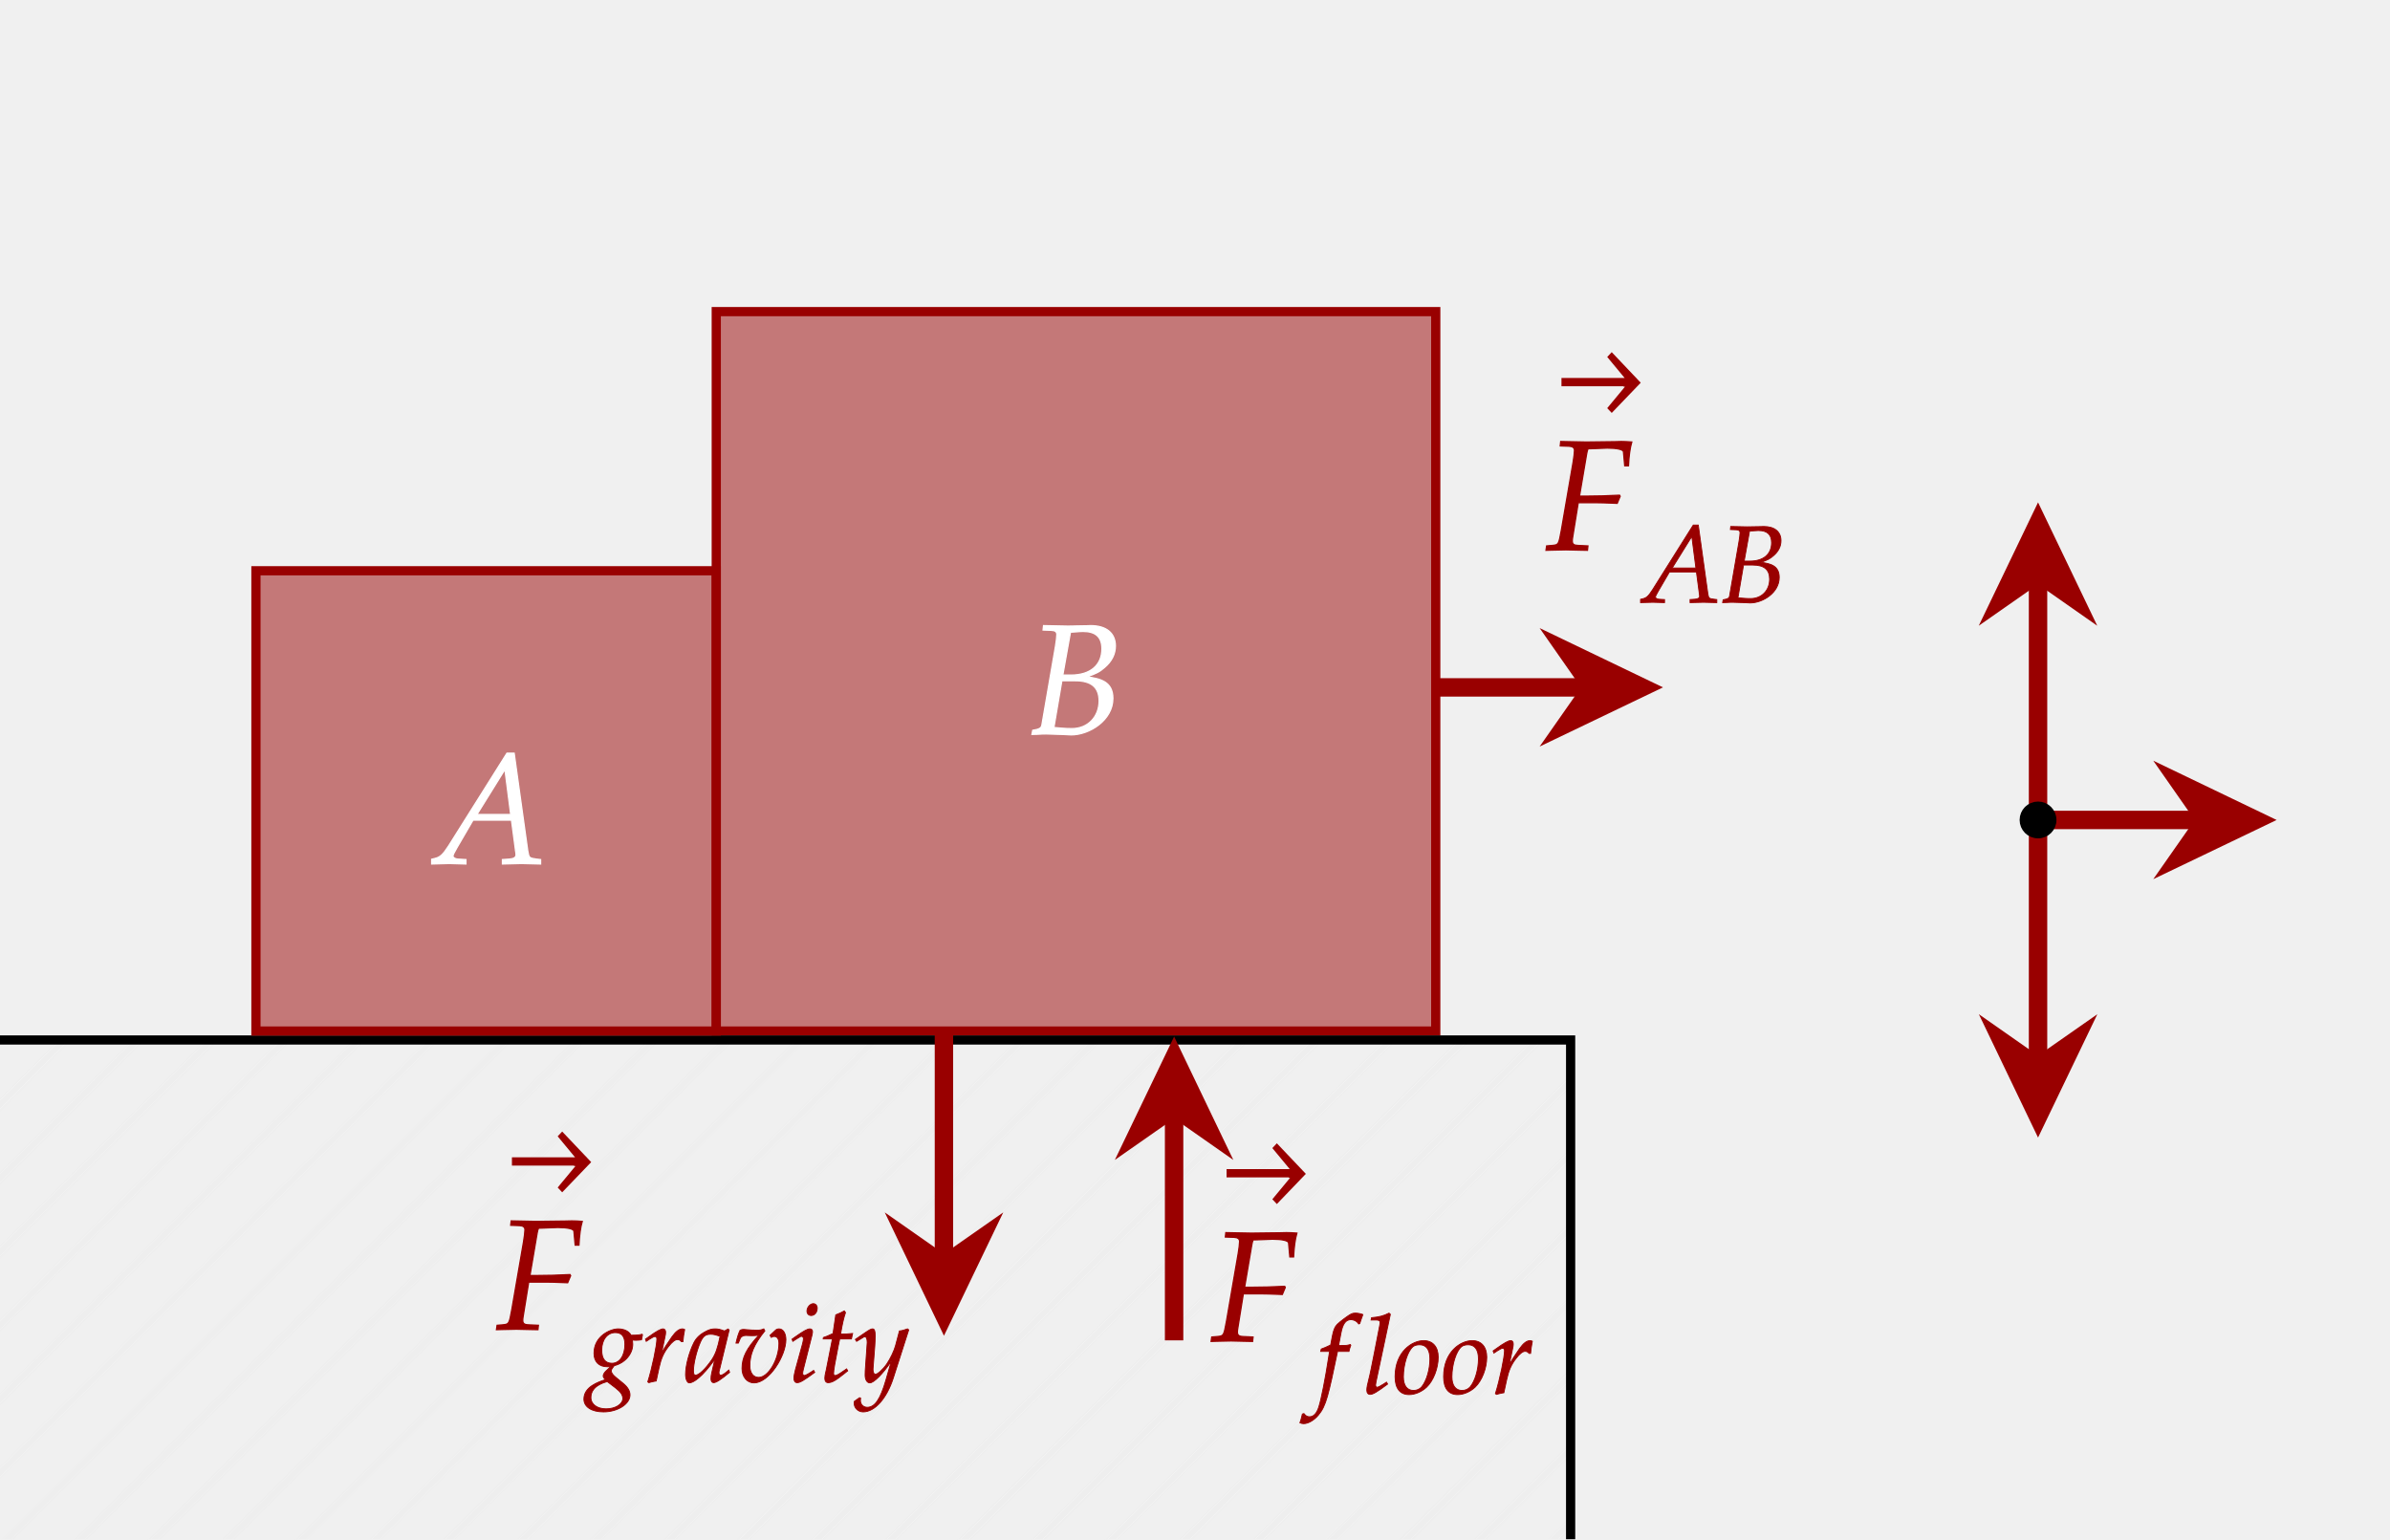
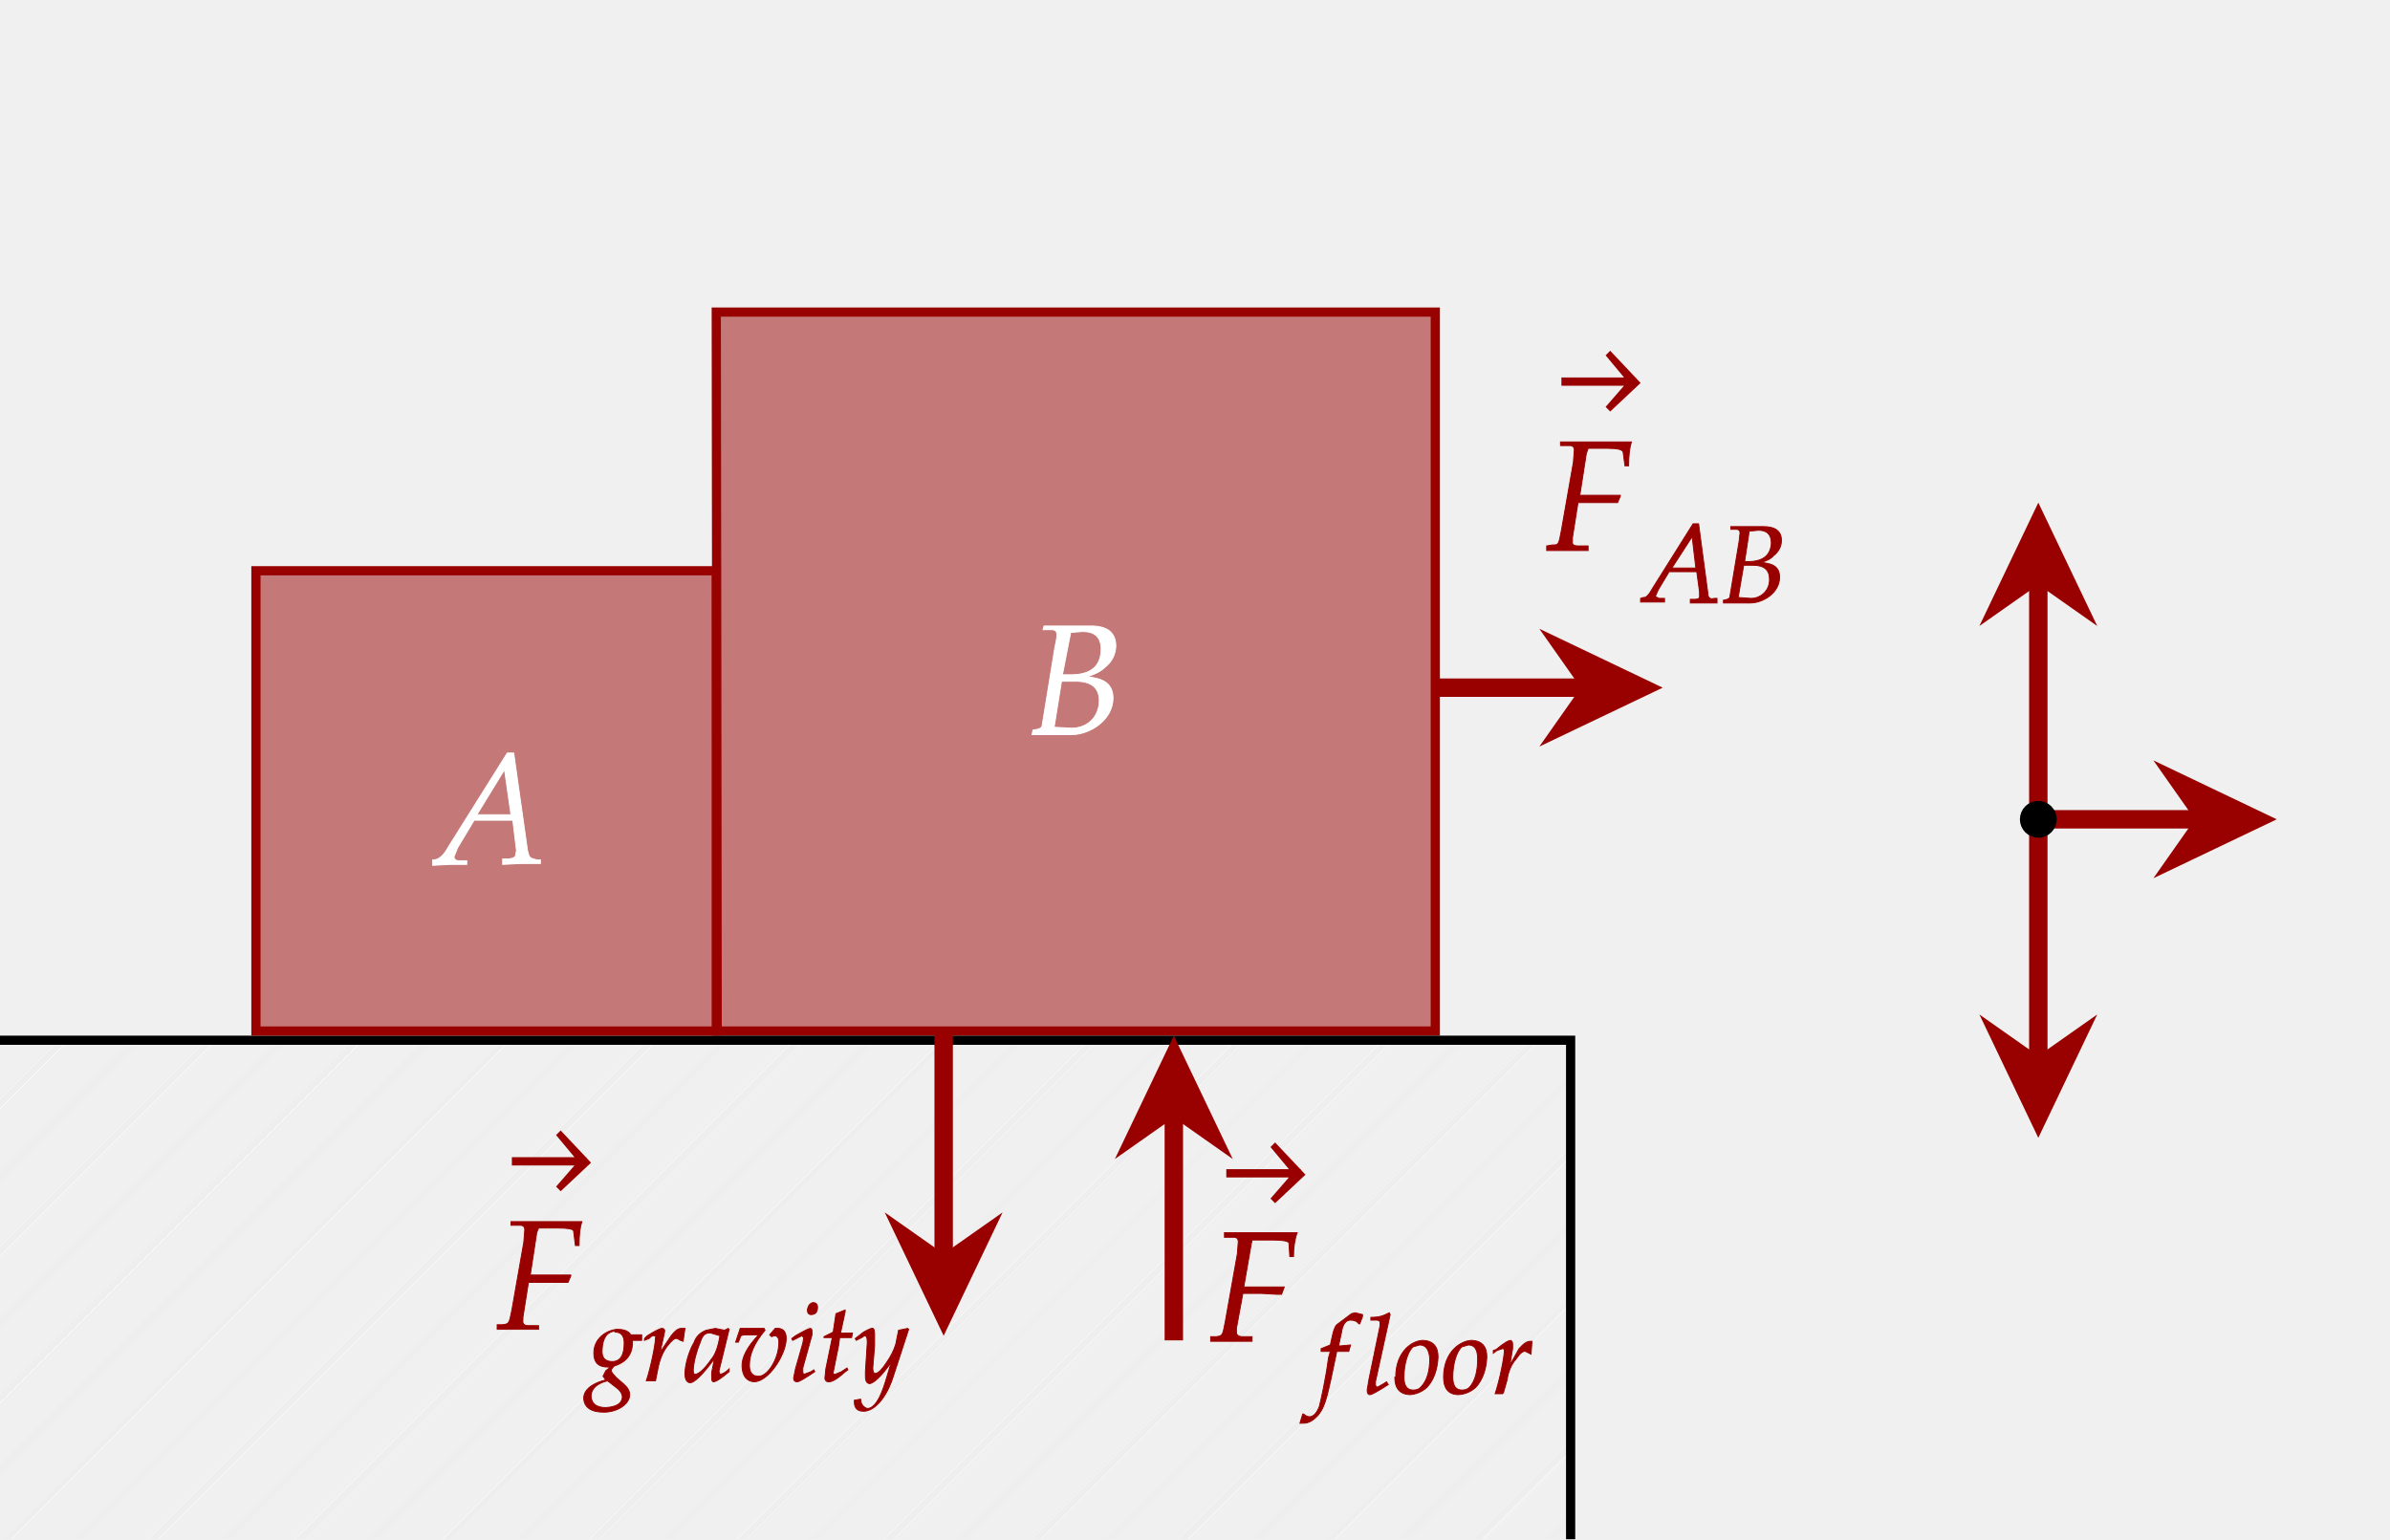
- <svg xmlns="http://www.w3.org/2000/svg" x="0" y="0" width="259.6" height="167.2" style="         width:259.6px;         height:167.2px;         background: transparent;         fill: none; ">
+ <svg xmlns="http://www.w3.org/2000/svg" width="259.6" height="167.2" style="width:259.6px;height:167.2px;background:0 0;fill:none">
  <svg />
  <svg class="role-diagram-draw-area">
-     <g class="shapes-region" style="stroke: black; fill: none;">
+     <g class="shapes-region" style="stroke:#000;fill:none">
      <g class="arrow-line">
-         <path class="connection real" stroke-dasharray="" d="  M222.87,89.07 L243.29,89.07" style="stroke: rgb(153, 0, 0); stroke-opacity: 1; stroke-width: 2; fill: none; fill-opacity: 1;" />
-         <g stroke="none" fill="rgb(153,0,0)" fill-opacity="1" transform="matrix(-1,1.2246467991473532e-16,-1.2246467991473532e-16,-1,247.2857,89.07143)" style="stroke: none; fill: rgb(153, 0, 0); stroke-width: 2;">
-           <path d=" M13.4,-6.43 L0,0 L13.4,6.44 L8.9,0 Z" />
-         </g>
+         <path d="M222.9 89h20.4" class="connection real" style="stroke:#900;stroke-opacity:1;stroke-width:2;fill:none;fill-opacity:1" />
+         <path fill="#900" stroke="none" d="M13.4-6.4 0 0l13.4 6.4L8.9 0Z" style="stroke:none;fill:#900;stroke-width:2" transform="matrix(-1 0 0 -1 247.3 89)" />
      </g>
      <g class="composite-shape">
-         <path class="real" d=" M77.8,33.85 L155.95,33.85 L155.95,112 L77.8,112 Z" style="stroke-width: 1; stroke: rgb(153, 0, 0); stroke-opacity: 1; fill: rgb(153, 0, 0); fill-opacity: 0.5;" />
+         <path d="M77.8 33.9h78.1V112h-78Z" class="real" style="stroke-width:1;stroke:#900;stroke-opacity:1;fill:#900;fill-opacity:.5" />
      </g>
      <g class="composite-shape">
        <defs>
-           <pattern id="_pgfunu2iqfl9" x="0" y="0" width="11.314" height="11.314" patternTransform="rotate(45,0,0)" patternUnits="userSpaceOnUse">
-             <path d="M0,0 L0,11.314" style="stroke: rgb(238, 238, 238); stroke-opacity: 1; stroke-width: 1; fill: none;" />
-             <path d="M5.657,0 L5.657,11.314" style="stroke: rgb(238, 238, 238); stroke-opacity: 1; stroke-width: 1; fill: none;" />
-             <path d="M11.314,0 L11.314,11.314" style="stroke: rgb(238, 238, 238); stroke-opacity: 1; stroke-width: 1; fill: none;" />
+           <pattern id="_pgfunu2iqfl9" width="11.3" height="11.3" x="0" y="0" patternTransform="rotate(45 0 0)" patternUnits="userSpaceOnUse">
+             <path d="M0 0v11.3M5.7 0v11.3M11.3 0v11.3" style="stroke:#eee;stroke-opacity:1;stroke-width:1;fill:none" />
          </pattern>
        </defs>
-         <path class="real" d=" M-5,112.97 L170.6,112.97 L170.6,172.43 L-5,172.43 Z" style="stroke-width: 1; stroke: rgb(0, 0, 0); fill: url(&quot;#_pgfunu2iqfl9&quot;); fill-opacity: 1;" />
+         <path d="M-5 113h175.6v59.4H-5Z" class="real" style="stroke-width:1;stroke:#000;fill:url(#_pgfunu2iqfl9);fill-opacity:1" />
      </g>
      <g class="composite-shape">
-         <path class="real" d=" M27.8,62 L77.8,62 L77.8,112 L27.8,112 Z" style="stroke-width: 1; stroke: rgb(153, 0, 0); stroke-opacity: 1; fill: rgb(153, 0, 0); fill-opacity: 0.5;" />
+         <path d="M27.8 62h50v50h-50Z" class="real" style="stroke-width:1;stroke:#900;stroke-opacity:1;fill:#900;fill-opacity:.5" />
      </g>
      <g class="arrow-line">
-         <path class="connection real" stroke-dasharray="" d="  M102.53,112.1 L102.53,141.1" style="stroke: rgb(153, 0, 0); stroke-opacity: 1; stroke-width: 2; fill: none; fill-opacity: 1;" />
-         <g stroke="none" fill="rgb(153,0,0)" fill-opacity="1" transform="matrix(-1.8369701987210297e-16,-1,1,-1.8369701987210297e-16,102.5333,145.1)" style="stroke: none; fill: rgb(153, 0, 0); stroke-width: 2;">
-           <path d=" M13.4,-6.43 L0,0 L13.4,6.44 L8.9,0 Z" />
-         </g>
+         <path d="M102.5 112.1v29" class="connection real" style="stroke:#900;stroke-opacity:1;stroke-width:2;fill:none;fill-opacity:1" />
+         <path fill="#900" stroke="none" d="M13.4-6.4 0 0l13.4 6.4L8.9 0Z" style="stroke:none;fill:#900;stroke-width:2" transform="rotate(-90 123.8 21.3)" />
      </g>
      <g class="arrow-line">
-         <path class="connection real" stroke-dasharray="" d="  M127.53,116.6 L127.53,145.6" style="stroke: rgb(153, 0, 0); stroke-opacity: 1; stroke-width: 2; fill: none; fill-opacity: 1;" />
-         <g stroke="none" fill="rgb(153,0,0)" fill-opacity="1" transform="matrix(6.123233995736766e-17,1,-1,6.123233995736766e-17,127.5333,112.6)" style="stroke: none; fill: rgb(153, 0, 0); stroke-width: 2;">
-           <path d=" M13.4,-6.43 L0,0 L13.4,6.44 L8.9,0 Z" />
-         </g>
+         <path d="M127.5 116.6v29" class="connection real" style="stroke:#900;stroke-opacity:1;stroke-width:2;fill:none;fill-opacity:1" />
+         <path fill="#900" stroke="none" d="M13.4-6.4 0 0l13.4 6.4L8.9 0Z" style="stroke:none;fill:#900;stroke-width:2" transform="rotate(90 7.5 120)" />
      </g>
      <g class="arrow-line">
-         <path class="connection real" stroke-dasharray="" d="  M221.37,90.57 L221.37,119.57" style="stroke: rgb(153, 0, 0); stroke-opacity: 1; stroke-width: 2; fill: none; fill-opacity: 1;" />
-         <g stroke="none" fill="rgb(153,0,0)" fill-opacity="1" transform="matrix(-1.8369701987210297e-16,-1,1,-1.8369701987210297e-16,221.3714,123.5714)" style="stroke: none; fill: rgb(153, 0, 0); stroke-width: 2;">
-           <path d=" M13.4,-6.43 L0,0 L13.4,6.44 L8.9,0 Z" />
-         </g>
+         <path d="M221.4 90.6v29" class="connection real" style="stroke:#900;stroke-opacity:1;stroke-width:2;fill:none;fill-opacity:1" />
+         <path fill="#900" stroke="none" d="M13.4-6.4 0 0l13.4 6.4L8.9 0Z" style="stroke:none;fill:#900;stroke-width:2" transform="rotate(-90 172.5 -48.9)" />
      </g>
      <g class="arrow-line">
-         <path class="connection real" stroke-dasharray="" d="  M221.37,58.57 L221.37,87.57" style="stroke: rgb(153, 0, 0); stroke-opacity: 1; stroke-width: 2; fill: none; fill-opacity: 1;" />
-         <g stroke="none" fill="rgb(153,0,0)" fill-opacity="1" transform="matrix(6.123233995736766e-17,1,-1,6.123233995736766e-17,221.3714,54.57143)" style="stroke: none; fill: rgb(153, 0, 0); stroke-width: 2;">
-           <path d=" M13.4,-6.43 L0,0 L13.4,6.44 L8.9,0 Z" />
-         </g>
+         <path d="M221.4 58.6v29" class="connection real" style="stroke:#900;stroke-opacity:1;stroke-width:2;fill:none;fill-opacity:1" />
+         <path fill="#900" stroke="none" d="M13.4-6.4 0 0l13.4 6.4L8.9 0Z" style="stroke:none;fill:#900;stroke-width:2" transform="rotate(90 83.4 138)" />
      </g>
      <g class="composite-shape">
-         <path class="real" d=" M219.87,89.07 C219.87,88.24 220.54,87.57 221.37,87.57 C222.2,87.57 222.87,88.24 222.87,89.07 C222.87,89.9 222.2,90.57 221.37,90.57 C220.54,90.57 219.87,89.9 219.87,89.07 Z" style="stroke-width: 1; stroke: rgb(0, 0, 0); fill: rgb(0, 0, 0); fill-opacity: 1;" />
+         <path d="M219.9 89a1.5 1.5 0 1 1 3 0 1.5 1.5 0 0 1-3 0Z" class="real" style="stroke-width:1;stroke:#000;fill:#000;fill-opacity:1" />
      </g>
      <g class="arrow-line">
-         <path class="connection real" stroke-dasharray="" d="  M156.22,74.67 L176.63,74.67" style="stroke: rgb(153, 0, 0); stroke-opacity: 1; stroke-width: 2; fill: none; fill-opacity: 1;" />
-         <g stroke="none" fill="rgb(153,0,0)" fill-opacity="1" transform="matrix(-1,1.2246467991473532e-16,-1.2246467991473532e-16,-1,180.6333,74.66667)" style="stroke: none; fill: rgb(153, 0, 0); stroke-width: 2;">
-           <path d=" M13.4,-6.43 L0,0 L13.4,6.44 L8.9,0 Z" />
-         </g>
-       </g>
-       <g />
-     </g>
-     <g />
-     <g />
-     <g />
-   </svg>
-   <svg width="258" height="165.6" style="width:258px;height:165.6px;font-family:Asana-Math, Asana;background:transparent;">
-     <g>
-       <g>
-         <g>
-           <g transform="matrix(1,0,0,1,111.65,79.72501)">
-             <path transform="matrix(0.017,0,0,-0.017,0,0)" d="M543 227C543 337 459 353 377 365C434 385 459 397 490 425C536 464 559 511 559 562C559 644 501 692 401 692C399 692 389 692 374 691L311 690C299 689 263 689 251 689C232 689 201 690 152 691L100 692L97 664L150 662C174 661 185 653 185 635C185 621 181 589 176 559L89 55C85 37 73 30 31 23L26 -3L63 -2C90 0 105 0 117 0C128 0 154 -1 180 -2L217 -3L237 -4C256 -5 269 -6 277 -6C392 -6 543 87 543 227ZM166 41L217 340L302 340C405 340 455 298 455 211C455 108 382 34 282 34C228 34 207 38 166 41ZM352 655C433 655 473 619 473 544C473 439 399 376 275 376L223 376L272 650C288 650 329 655 352 655Z" stroke="rgb(255,255,255)" stroke-opacity="1" stroke-width="8" fill="rgb(255,255,255)" fill-opacity="1" />
-           </g>
-         </g>
-       </g>
-     </g>
-     <g>
-       <g>
-         <g>
-           <g transform="matrix(1,0,0,1,46.41254,93.79999)">
-             <path transform="matrix(0.017,0,0,-0.017,0,0)" d="M567 55C567 39 552 30 524 28L480 25L480 -3C582 0 582 0 602 0C622 0 622 0 724 -3L724 25L698 28C651 35 650 35 642 80L555 705L509 705L136 112C100 56 82 40 48 32L28 27L28 -3C120 0 120 0 140 0C159 0 161 0 247 -3L247 25L195 28C179 29 164 38 164 47C164 55 171 69 190 102L292 277L538 277L563 89L563 86C563 84 567 69 567 55ZM496 601L533 313L317 313Z" stroke="rgb(255,255,255)" stroke-opacity="1" stroke-width="8" fill="rgb(255,255,255)" fill-opacity="1" />
-           </g>
-         </g>
-       </g>
-     </g>
-     <g>
-       <g>
-         <g>
-           <g>
-             <g>
-               <g>
-                 <g transform="matrix(1,0,0,1,167.925,59.72501)">
-                   <path transform="matrix(0.017,0,0,-0.017,0,0)" d="M286 646L392 650C454 650 494 641 495 626L503 537L527 537C530 600 537 651 548 689C526 691 498 692 481 692L440 691L275 689L246 689C221 689 181 690 143 691L94 692L91 664L147 662C171 661 182 652 182 635C182 621 178 589 173 559L98 125C81 33 81 32 40 28L4 25L0 -3L34 -2C74 -1 106 0 127 0C145 0 174 -1 213 -2L265 -3L268 25L204 28C177 29 168 37 168 57C168 63 169 74 170 78L206 301L323 301C350 301 381 300 429 298L455 297L474 342L470 349C389 345 329 343 251 343L214 343L260 614C263 630 264 635 269 646Z" stroke="rgb(153,0,0)" stroke-opacity="1" stroke-width="8" fill="rgb(153,0,0)" fill-opacity="1" />
-                 </g>
-               </g>
-             </g>
-           </g>
-           <svg x="167.925" overflow="visible" y="36.725" height="10" width="10.288">
-             <path d=" M 10.29 4.85 l -3.15 -3.32 l -0.49 0.52 l 1.93 2.33 h -0.15 v 0.90 h 0.15 l -1.93 2.33 l 0.49 0.52 z  M 1.68 5.23 h 8.15 v -0.90 h -8.15 z" style="fill:rgb(153,0,0);fill-opacity:1;stroke-width:1px;stroke:none;stroke-opacity:1;" />
-           </svg>
-         </g>
-         <g>
-           <g>
-             <g>
-               <g>
-                 <g transform="matrix(1,0,0,1,177.8625,65.42499)">
-                   <path transform="matrix(0.0119,0,0,-0.0119,0,0)" d="M567 55C567 39 552 30 524 28L480 25L480 -3C582 0 582 0 602 0C622 0 622 0 724 -3L724 25L698 28C651 35 650 35 642 80L555 705L509 705L136 112C100 56 82 40 48 32L28 27L28 -3C120 0 120 0 140 0C159 0 161 0 247 -3L247 25L195 28C179 29 164 38 164 47C164 55 171 69 190 102L292 277L538 277L563 89L563 86C563 84 567 69 567 55ZM496 601L533 313L317 313ZM1294 227C1294 337 1210 353 1128 365C1185 385 1210 397 1241 425C1287 464 1310 511 1310 562C1310 644 1252 692 1152 692C1150 692 1140 692 1125 691L1062 690C1050 689 1014 689 1002 689C983 689 952 690 903 691L851 692L848 664L901 662C925 661 936 653 936 635C936 621 932 589 927 559L840 55C836 37 824 30 782 23L777 -3L814 -2C841 0 856 0 868 0C879 0 905 -1 931 -2L968 -3L988 -4C1007 -5 1020 -6 1028 -6C1143 -6 1294 87 1294 227ZM917 41L968 340L1053 340C1156 340 1206 298 1206 211C1206 108 1133 34 1033 34C979 34 958 38 917 41ZM1103 655C1184 655 1224 619 1224 544C1224 439 1150 376 1026 376L974 376L1023 650C1039 650 1080 655 1103 655Z" stroke="rgb(153,0,0)" stroke-opacity="1" stroke-width="8" fill="rgb(153,0,0)" fill-opacity="1" />
-                 </g>
-               </g>
-             </g>
-           </g>
-         </g>
-       </g>
-     </g>
-     <g>
-       <g>
-         <g>
-           <g>
-             <g>
-               <g>
-                 <g transform="matrix(1,0,0,1,53.92499,144.3875)">
-                   <path transform="matrix(0.017,0,0,-0.017,0,0)" d="M286 646L392 650C454 650 494 641 495 626L503 537L527 537C530 600 537 651 548 689C526 691 498 692 481 692L440 691L275 689L246 689C221 689 181 690 143 691L94 692L91 664L147 662C171 661 182 652 182 635C182 621 178 589 173 559L98 125C81 33 81 32 40 28L4 25L0 -3L34 -2C74 -1 106 0 127 0C145 0 174 -1 213 -2L265 -3L268 25L204 28C177 29 168 37 168 57C168 63 169 74 170 78L206 301L323 301C350 301 381 300 429 298L455 297L474 342L470 349C389 345 329 343 251 343L214 343L260 614C263 630 264 635 269 646Z" stroke="rgb(153,0,0)" stroke-opacity="1" stroke-width="8" fill="rgb(153,0,0)" fill-opacity="1" />
-                 </g>
-               </g>
-             </g>
-           </g>
-           <svg x="53.925" overflow="visible" y="121.387" height="10" width="10.288">
-             <path d=" M 10.29 4.85 l -3.15 -3.32 l -0.49 0.52 l 1.93 2.33 h -0.15 v 0.90 h 0.15 l -1.93 2.33 l 0.49 0.52 z  M 1.68 5.23 h 8.15 v -0.90 h -8.15 z" style="fill:rgb(153,0,0);fill-opacity:1;stroke-width:1px;stroke:none;stroke-opacity:1;" />
-           </svg>
-         </g>
-         <g>
-           <g>
-             <g>
-               <g>
-                 <g transform="matrix(1,0,0,1,63.86249,150.0875)">
-                   <path transform="matrix(0.0119,0,0,-0.0119,0,0)" d="M275 482C208 482 55 419 55 259C55 182 100 136 177 136C185 136 196 136 207 137L166 99C150 84 139 66 139 52C139 42 146 31 160 19C91 -4 -37 -48 -37 -159C-37 -230 33 -276 142 -276C271 -276 384 -204 384 -121C384 -85 363 -49 320 -14L260 35C226 62 213 81 213 100C213 114 228 128 240 146C338 170 409 253 409 342C409 357 406 376 405 380C422 378 430 378 439 378C456 378 466 379 489 382L498 427L495 433C467 426 447 424 393 424C393 425 369 482 275 482ZM176 1L253 -58C299 -94 318 -121 318 -154C318 -206 249 -248 166 -248C84 -248 27 -206 27 -145C27 -43 137 -11 176 1ZM250 448C308 448 337 412 337 341C337 238 289 168 219 168C158 168 126 209 126 288C126 383 177 448 250 448ZM867 365C870 403 875 435 883 476C872 481 868 482 863 482C832 482 801 458 765 407C726 351 687 291 671 256L703 408C707 425 709 438 709 450C709 470 701 482 686 482C665 482 627 461 553 408L525 388L532 368L564 389C592 407 603 412 612 412C622 412 629 403 629 390C629 332 586 126 546 -2L556 -9C571 -4 587 -1 610 4L623 6L649 126C667 209 690 262 734 319C768 363 795 384 817 384C832 384 842 379 853 365ZM1158 204L1129 77C1125 60 1123 42 1123 26C1123 4 1132 -9 1147 -9C1170 -9 1211 17 1293 85L1286 106C1262 86 1233 59 1211 59C1202 59 1196 68 1196 82C1196 87 1196 90 1197 93L1289 472L1279 481L1246 463C1205 478 1188 482 1161 482C1133 482 1113 477 1086 464C1024 433 991 403 966 354C922 265 891 145 891 67C891 23 906 -11 925 -11C962 -11 1042 41 1158 204ZM1206 414C1184 305 1165 253 1131 201C1074 117 1013 59 981 59C969 59 963 72 963 99C963 163 991 280 1026 360C1050 415 1073 433 1121 433C1144 433 1162 429 1206 414ZM1496 420C1517 420 1533 421 1559 424C1448 304 1406 221 1406 121C1406 44 1452 -11 1516 -11C1654 -11 1807 236 1807 384C1807 441 1781 482 1745 482C1732 482 1720 478 1712 470L1662 423L1673 404C1682 410 1691 413 1700 413C1727 413 1743 390 1743 350C1743 202 1646 39 1558 39C1509 39 1478 81 1478 146C1478 251 1517 342 1615 464L1605 482C1585 473 1572 470 1544 470C1516 470 1474 472 1445 475L1433 476C1427 477 1422 477 1421 477C1409 477 1400 475 1389 470C1375 443 1364 407 1351 352L1373 352L1390 394C1397 411 1417 422 1441 422C1474 422 1458 420 1496 420ZM1863 388L1870 368L1902 389C1939 412 1942 414 1949 414C1959 414 1967 404 1967 391C1967 384 1963 361 1959 347L1893 107C1885 76 1880 49 1880 30C1880 6 1891 -9 1910 -9C1936 -9 1972 12 2070 85L2060 103L2034 86C2005 67 1982 56 1973 56C1966 56 1960 66 1960 76C1960 86 1962 95 1967 116L2044 420C2048 437 2050 448 2050 456C2050 473 2041 482 2025 482C2003 482 1966 461 1891 408ZM2057 712C2028 712 1999 679 1999 645C1999 620 2014 604 2038 604C2069 604 2093 633 2093 671C2093 695 2078 712 2057 712ZM2231 390L2175 107C2174 99 2162 61 2162 31C2162 6 2173 -9 2192 -9C2227 -9 2262 11 2340 74L2371 99L2361 117L2316 86C2287 66 2267 56 2256 56C2247 56 2242 64 2242 76C2242 102 2256 183 2285 328L2298 390L2405 390L2416 440C2378 436 2344 434 2306 434C2322 528 2333 577 2351 631L2340 646C2320 634 2293 622 2262 610L2237 440C2193 419 2167 408 2149 403L2147 390ZM2431 -180C2430 -187 2430 -193 2430 -198C2430 -241 2467 -276 2512 -276C2618 -276 2728 -152 2787 33L2928 473L2917 482C2888 471 2865 465 2843 463L2808 331C2796 284 2761 211 2728 162C2693 111 2644 67 2622 67C2610 67 2601 90 2602 115L2618 322C2620 353 2622 391 2622 419C2622 464 2615 482 2598 482C2585 482 2571 475 2523 442L2441 386L2452 368L2502 398C2507 401 2518 410 2527 410C2541 410 2549 391 2549 358C2549 357 2549 351 2548 343L2531 100L2530 60C2530 18 2548 -11 2573 -11C2610 -11 2694 74 2769 187L2720 16C2669 -161 2619 -234 2549 -234C2514 -234 2487 -207 2487 -172C2487 -167 2488 -159 2489 -150L2479 -146Z" stroke="rgb(153,0,0)" stroke-opacity="1" stroke-width="8" fill="rgb(153,0,0)" fill-opacity="1" />
-                 </g>
-               </g>
-             </g>
-           </g>
-         </g>
-       </g>
-     </g>
-     <g>
-       <g>
-         <g>
-           <g>
-             <g>
-               <g>
-                 <g transform="matrix(1,0,0,1,131.55,145.6625)">
-                   <path transform="matrix(0.017,0,0,-0.017,0,0)" d="M286 646L392 650C454 650 494 641 495 626L503 537L527 537C530 600 537 651 548 689C526 691 498 692 481 692L440 691L275 689L246 689C221 689 181 690 143 691L94 692L91 664L147 662C171 661 182 652 182 635C182 621 178 589 173 559L98 125C81 33 81 32 40 28L4 25L0 -3L34 -2C74 -1 106 0 127 0C145 0 174 -1 213 -2L265 -3L268 25L204 28C177 29 168 37 168 57C168 63 169 74 170 78L206 301L323 301C350 301 381 300 429 298L455 297L474 342L470 349C389 345 329 343 251 343L214 343L260 614C263 630 264 635 269 646Z" stroke="rgb(153,0,0)" stroke-opacity="1" stroke-width="8" fill="rgb(153,0,0)" fill-opacity="1" />
-                 </g>
-               </g>
-             </g>
-           </g>
-           <svg x="131.55" overflow="visible" y="122.663" height="10" width="10.288">
-             <path d=" M 10.29 4.85 l -3.15 -3.32 l -0.49 0.52 l 1.93 2.33 h -0.15 v 0.90 h 0.15 l -1.93 2.33 l 0.49 0.52 z  M 1.68 5.23 h 8.15 v -0.90 h -8.15 z" style="fill:rgb(153,0,0);fill-opacity:1;stroke-width:1px;stroke:none;stroke-opacity:1;" />
-           </svg>
-         </g>
-         <g>
-           <g>
-             <g>
-               <g>
-                 <g transform="matrix(1,0,0,1,141.4875,151.3625)">
-                   <path transform="matrix(0.0119,0,0,-0.0119,0,0)" d="M345 437L329 437L350 549C366 635 394 673 440 673C470 673 497 658 512 634L522 638C527 654 537 685 545 705L550 720C534 727 503 733 480 733C469 733 453 730 445 726C421 715 339 654 316 630C294 608 282 578 271 521L256 442C215 422 195 414 170 405L165 383L246 383L237 327C207 132 170 -54 148 -123C130 -182 100 -213 64 -213C41 -213 30 -206 12 -184L-2 -188C-6 -211 -20 -259 -25 -268C-16 -273 -1 -276 10 -276C51 -276 105 -245 144 -198C215 -114 235 -18 319 383L423 383C427 402 434 425 440 439L436 446C407 439 408 437 345 437ZM801 722L789 733C737 707 701 698 629 691L625 670L673 670C697 670 707 663 707 648C707 645 707 640 704 622C693 567 620 182 605 132C592 82 586 52 586 31C586 6 597 -9 616 -9C642 -9 678 12 776 85L766 103L740 86C711 67 689 56 679 56C672 56 666 66 666 76C666 82 667 89 670 104ZM844 152C844 46 889 -11 972 -11C1027 -11 1087 15 1132 57C1194 116 1238 230 1238 331C1238 425 1188 482 1105 482C1001 482 844 382 844 152ZM1068 444C1129 444 1162 399 1162 315C1162 219 1131 113 1087 60C1069 39 1043 27 1012 27C954 27 920 72 920 151C920 264 959 387 1008 427C1021 438 1044 444 1068 444ZM1287 152C1287 46 1332 -11 1415 -11C1470 -11 1530 15 1575 57C1637 116 1681 230 1681 331C1681 425 1631 482 1548 482C1444 482 1287 382 1287 152ZM1511 444C1572 444 1605 399 1605 315C1605 219 1574 113 1530 60C1512 39 1486 27 1455 27C1397 27 1363 72 1363 151C1363 264 1402 387 1451 427C1464 438 1487 444 1511 444ZM2081 365C2084 403 2089 435 2097 476C2086 481 2082 482 2077 482C2046 482 2015 458 1979 407C1940 351 1901 291 1885 256L1917 408C1921 425 1923 438 1923 450C1923 470 1915 482 1900 482C1879 482 1841 461 1767 408L1739 388L1746 368L1778 389C1806 407 1817 412 1826 412C1836 412 1843 403 1843 390C1843 332 1800 126 1760 -2L1770 -9C1785 -4 1801 -1 1824 4L1837 6L1863 126C1881 209 1904 262 1948 319C1982 363 2009 384 2031 384C2046 384 2056 379 2067 365Z" stroke="rgb(153,0,0)" stroke-opacity="1" stroke-width="8" fill="rgb(153,0,0)" fill-opacity="1" />
-                 </g>
-               </g>
-             </g>
-           </g>
-         </g>
+         <path d="M156.2 74.7h20.4" class="connection real" style="stroke:#900;stroke-opacity:1;stroke-width:2;fill:none;fill-opacity:1" />
+         <path fill="#900" stroke="none" d="M13.4-6.4 0 0l13.4 6.4L8.9 0Z" style="stroke:none;fill:#900;stroke-width:2" transform="matrix(-1 0 0 -1 180.6 74.7)" />
      </g>
    </g>
  </svg>
+   <svg width="258" height="165.6" style="width:258px;height:165.6px;font-family:Asana-Math,Asana;background:0 0">
+     <path fill="#fff" stroke="#fff" stroke-width=".1" d="M120.9 75.9c0-1.9-1.4-2.2-2.8-2.4q1.3-.4 1.9-1a3 3 0 0 0 1.2-2.3q0-2.2-2.7-2.2h-5.1l-.1.4h.9q.6 0 .6.5t-.2 1.3l-1.4 8.6q0 .4-1 .5l-.1.5h4.3c2 0 4.5-1.6 4.5-4Zm-6.4 3.1.8-5h1.5q2.6 0 2.6 2.1c0 1.8-1.3 3-3 3zm3.1-10.4q2 0 2 1.9 0 2.8-3.3 2.8h-.9l.9-4.6zM56 92.9q0 .3-.7.4h-.7v.6l2-.1h2.1v-.4h-.4c-.8-.2-.8-.2-1-1l-1.5-10.6h-.7L48.7 92q-.7 1.3-1.5 1.4H47v.6l1.9-.1h1.8v-.4h-.9q-.4 0-.5-.4l.4-1 1.8-3h4.2l.4 3.3zm-1.2-9.3.7 4.9h-3.7Z" />
+     <path fill="#900" stroke="#900" stroke-width=".1" d="M172.8 48.7h1.8q1.6 0 1.7.4l.2 1.5h.4q0-1.6.3-2.6h-7.7v.4h1q.5 0 .5.5l-.1 1.3-1.3 7.4c-.3 1.6-.3 1.6-1 1.6l-.6.1v.5h4.5v-.5h-1.1q-.7 0-.6-.5v-.4l.6-3.8h4.3l.3-.7v-.1h-4.4l.7-4.5.2-.6Z" />
+     <svg width="10.3" height="10" x="167.9" y="36.7" overflow="visible">
+       <path d="M10.3 4.9 7 1.4l-.5.5 2 2.4h-.2v.9h.2l-2 2.3.5.5zm-8.6.3h8.1v-.9H1.7z" style="fill:#900;fill-opacity:1;stroke-width:1px;stroke:none;stroke-opacity:1" />
+     </svg>
+     <path fill="#900" stroke="#900" stroke-width=".1" d="M184.6 64.8q0 .3-.5.3h-.5v.4h2.9V65h-.3q-.7.2-.7-.6l-1-7.5h-.6l-4.4 7q-.6 1.1-1 1l-.3.1v.4h2.6V65h-.6l-.4-.2.3-.7 1.2-2h3l.3 2.2zm-.8-6.5.4 3.4h-2.6Zm9.5 4.4c0-1.3-1-1.5-2-1.6q1-.3 1.3-.7.9-.7.9-1.7 0-1.5-2-1.5H188v.3h.6q.4 0 .4.4l-.1.9-1 6q0 .3-.7.4v.3h2.9c1.4 0 3.2-1.1 3.2-2.8Zm-4.5 2.2.6-3.5h1q1.8 0 1.8 1.5a2 2 0 0 1-2 2.1zm2.2-7.3q1.4 0 1.4 1.4-.1 1.9-2.3 2h-.6l.5-3.3zM58.8 133.4h1.8q1.6 0 1.7.3l.2 1.6h.4q0-1.7.3-2.6h-7.7v.4h1q.5 0 .5.5l-.1 1.3-1.3 7.4c-.3 1.5-.3 1.5-1 1.6H54v.5h4.5v-.4h-1.1q-.7 0-.6-.6v-.3l.6-3.8h4.3l.3-.7v-.1h-4.4l.7-4.6.2-.5Z" />
+     <svg width="10.3" height="10" x="53.9" y="121.4" overflow="visible">
+       <path d="M10.3 4.9 7 1.4l-.5.5 2 2.4h-.2v.9h.2l-2 2.3.5.5zm-8.6.3h8.1v-.9H1.7z" style="fill:#900;fill-opacity:1;stroke-width:1px;stroke:none;stroke-opacity:1" />
+     </svg>
+     <path fill="#900" stroke="#900" stroke-width=".1" d="M67.1 144.4c-.8 0-2.6.7-2.6 2.6q0 1.5 1.5 1.5h.3l-.5.4-.3.6.3.4c-.9.2-2.4.8-2.4 2q.1 1.5 2.2 1.5c1.5 0 2.8-.9 2.8-1.9q0-.6-.7-1.2l-.7-.6q-.6-.6-.6-.8t.3-.5q1.9-.6 2-2.4v-.4h1v-.6h-1.2s-.2-.6-1.4-.6ZM66 150l.9.7q.7.5.7 1.1-.1 1-1.8 1.1-1.5 0-1.6-1.2c0-1.2 1.3-1.6 1.8-1.7Zm.8-5.3q1 0 1 1.2 0 2-1.3 2-1.2 0-1.1-1.3.1-1.9 1.4-2Zm7.4 1 .2-1.4H74q-.5 0-1.1.8l-1.2 1.8.4-1.8.1-.5q0-.3-.3-.3t-1.6.8l-.3.3v.2l.5-.2q.4-.4.5-.3.3 0 .2.2c0 .7-.5 3.2-1 4.7h1l.3-1.5q.3-1.4 1-2.3t1-.8.4.2Zm3.4 1.9-.3 1.5v.6q0 .4.2.4.4 0 1.7-1.1v-.3q-.5.5-1 .6l-.1-.3v-.1l1.1-4.5-.1-.1-.4.2-1-.2-1 .2q-1 .4-1.3 1.3c-.6 1-1 2.5-1 3.4q0 .9.5 1 .7.1 2.7-2.6Zm.6-2.5q-.3 1.8-.9 2.5-1.1 1.6-1.8 1.7-.2 0-.2-.5.1-1.4.8-3.1.3-1 1.1-.9zm3.5-.1h.7q-1.9 2-1.8 3.5t1.3 1.6c1.6 0 3.5-3 3.5-4.7q0-1-.8-1.1h-.4l-.6.7.2.2.3-.1q.5 0 .5.7c0 1.8-1.2 3.7-2.2 3.7q-1 0-1-1.2 0-1.8 1.7-3.8l-.1-.2h-2.6l-.5 1.5h.3l.2-.5q0-.3.6-.3zm4.3.4.1.2.4-.2.6-.3.2.2-.1.6-.8 2.8-.2 1q0 .4.4.4.3 0 1.9-1.1l-.1-.2-.3.2-.8.3-.1-.2v-.5l1-3.6v-.4q0-.3-.2-.3t-1.6.8Zm2.3-3.9q-.5.1-.6.8 0 .5.4.5.7 0 .7-.8 0-.5-.5-.5Zm2.1 3.8-.7 3.4-.1 1q0 .3.3.4.6.1 1.8-1l.4-.3-.1-.2-.6.4-.7.3q-.2 0-.2-.2l.6-3 .1-.8h1.3l.1-.5h-1.3l.5-2.3v-.2l-1 .4-.3 2-1 .5v.1Zm2.4 6.8v.2q0 1 1 1c1.2 0 2.5-1.5 3.2-3.7l1.7-5.2-.1-.1-1 .2-.3 1.5q-.3 1-1 2-.7 1.1-1.2 1.2-.3 0-.3-.6l.2-2.4V145q0-.7-.2-.7-.1-.1-1 .4l-.9.7.1.2.6-.3.3-.2q.3 0 .3.6v.2L94 149v.5q0 .8.5.8.8-.2 2.3-2.3l-.6 2q-.9 3-2 3a1 1 0 0 1-.7-.8v-.2h-.1Zm43.6-17.4h1.8q1.6 0 1.8.3l.1 1.5h.4q0-1.5.4-2.6H133v.5h1q.5 0 .5.5l-.1 1.3-1.3 7.3c-.3 1.6-.3 1.6-1 1.7h-.6v.5h4.5v-.5h-1q-.7 0-.7-.5v-.4l.7-3.8h2l1.7.1h.5l.3-.8h-4.4l.8-4.6.1-.5Z" />
+     <svg width="10.3" height="10" x="131.5" y="122.7" overflow="visible">
+       <path d="M10.3 4.9 7 1.4l-.5.5 2 2.4h-.2v.9h.2l-2 2.3.5.5zm-8.6.3h8.1v-.9H1.7z" style="fill:#900;fill-opacity:1;stroke-width:1px;stroke:none;stroke-opacity:1" />
+     </svg>
+     <path fill="#900" stroke="#900" stroke-width=".1" d="M145.6 146.2h-.2l.3-1.4q.2-1.4 1-1.4.6 0 .9.4h.1l.3-.8v-.2l-.8-.2-.4.1-1.6 1.2q-.3.3-.5 1.3l-.2.9-1 .4v.3h1l-.2.7c-.3 2.3-.8 4.5-1 5.3q-.4 1-1 1.1-.4 0-.7-.3h-.1l-.3 1h.4q.8 0 1.6-.9c.8-1 1-2.1 2-6.9h1.3l.2-.7zm5.4-3.4-.1-.2c-.6.3-1 .5-2 .5v.3h.6q.4 0 .4.3v.3l-1.2 5.8-.2 1.2q0 .5.3.5t2-1.1l-.2-.3-.3.2-.7.4-.2-.2v-.4Zm.5 6.8q0 1.8 1.6 1.9a3 3 0 0 0 1.9-.8q1.1-1.2 1.2-3.3 0-1.7-1.6-1.8c-1.2 0-3 1.2-3 4Zm2.7-3.5q1 0 1.1 1.5 0 2-.9 3-.3.4-.9.4-1 0-1-1.4c0-1.4.4-2.8 1-3.3zm2.6 3.5q0 1.8 1.5 1.9a3 3 0 0 0 2-.8q1.1-1.2 1.2-3.3 0-1.7-1.6-1.8c-1.2 0-3.1 1.2-3.1 4Zm2.7-3.5q1 0 1 1.5 0 2-.8 3-.3.4-.9.4-1 0-1-1.4c0-1.4.4-2.8 1-3.3zm6.8 1 .1-1.4h-.2q-.5 0-1.2.8l-1 1.8.3-1.8v-.5q0-.3-.2-.4-.4 0-1.6 1l-.3.1v.3l.4-.3.6-.2q.2 0 .2.2c0 .7-.5 3.2-1 4.7h.8l.1-.1.4-1.4q.2-1.4 1-2.3.6-.9 1-.8l.4.2Z" />
+   </svg>
</svg>
